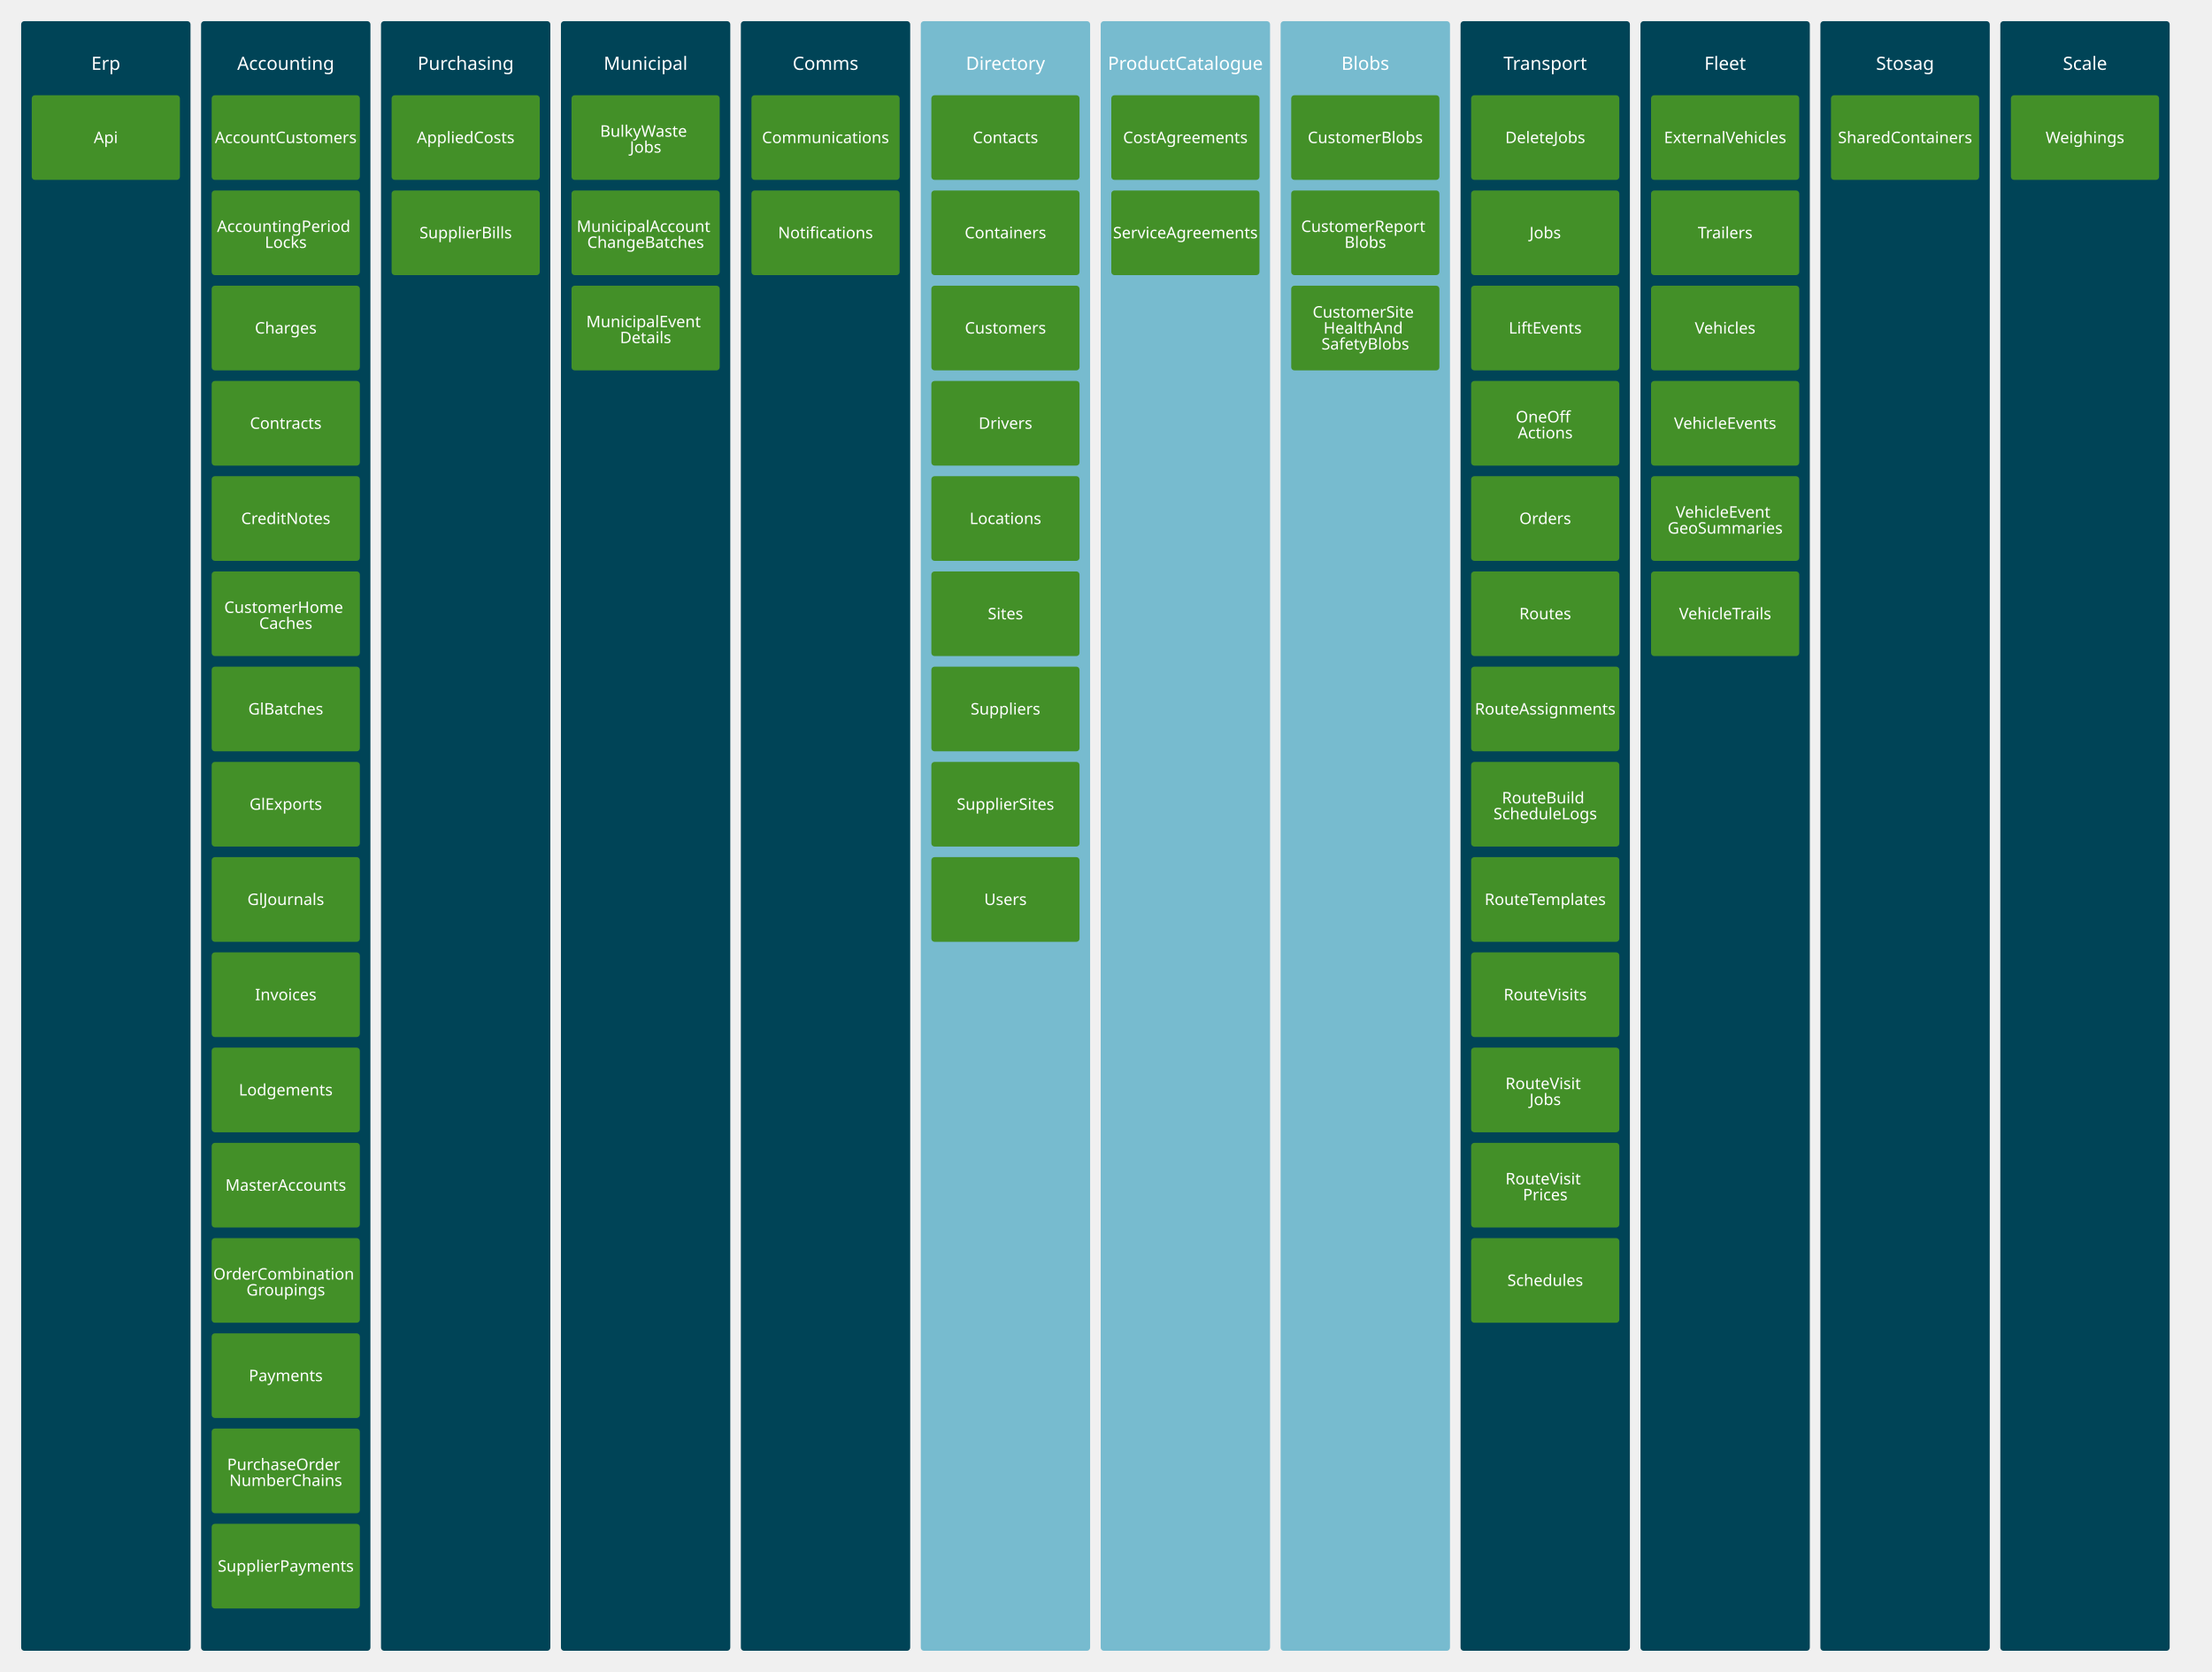
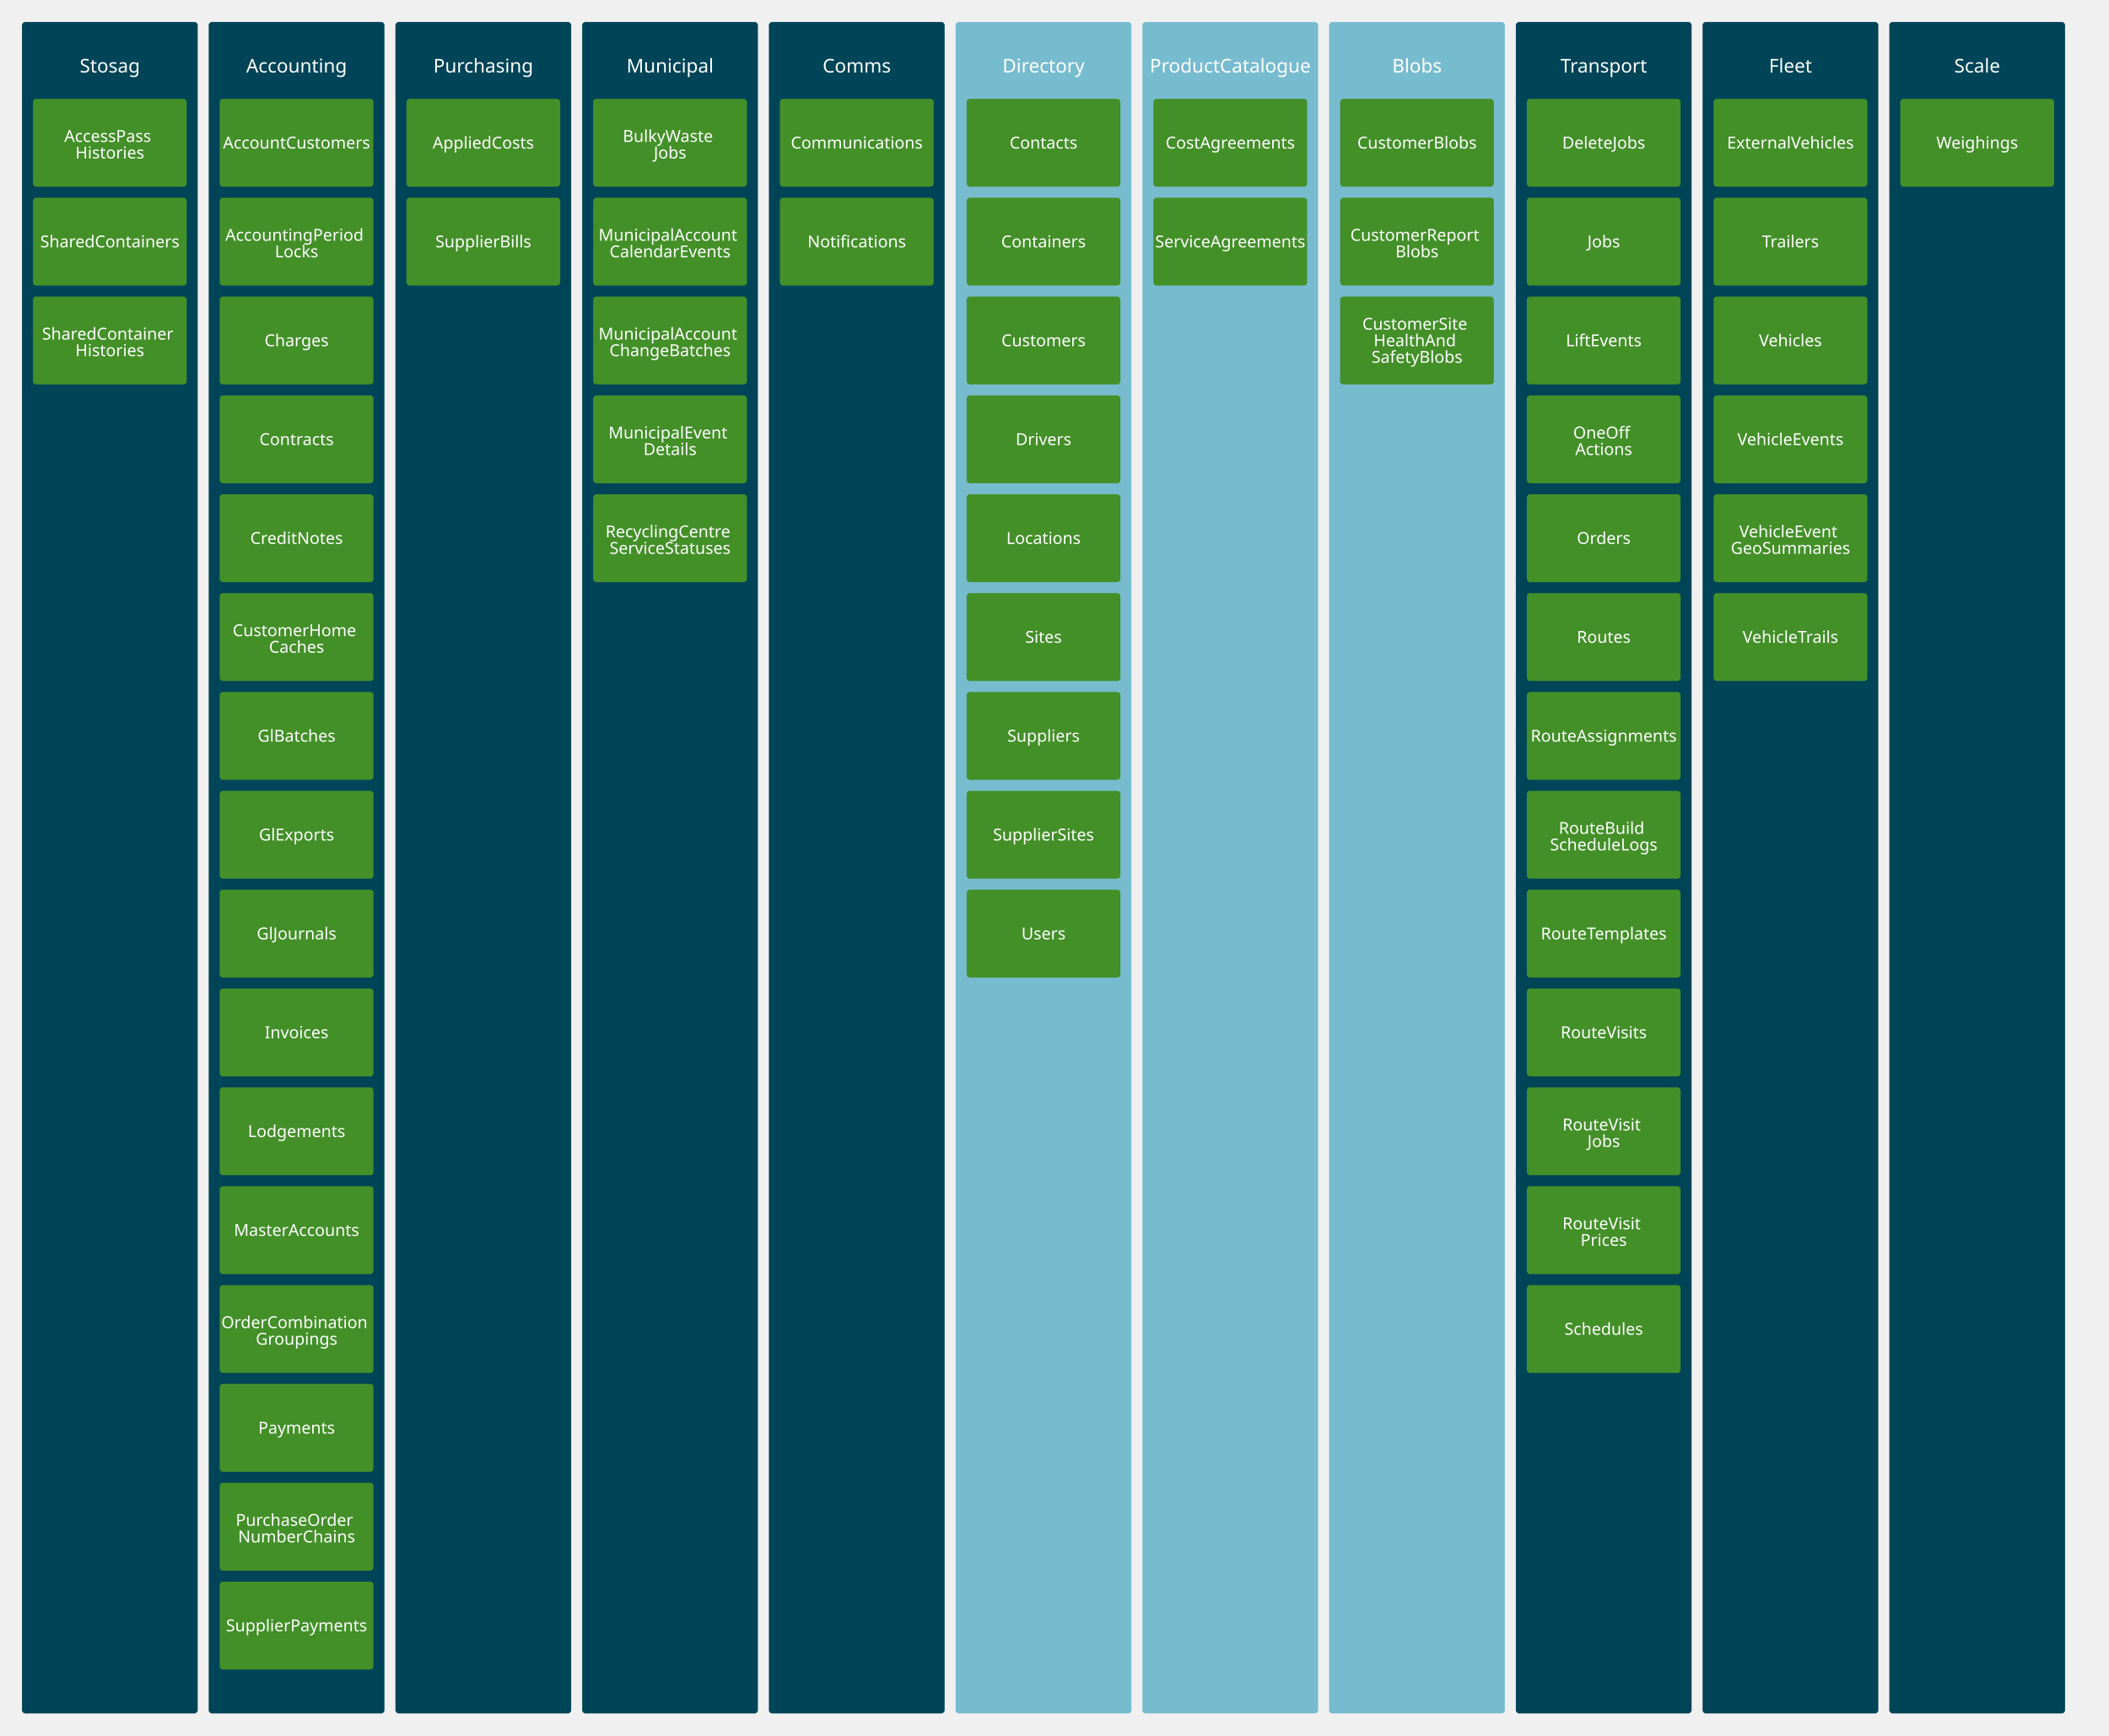
- <svg xmlns="http://www.w3.org/2000/svg" class="svgbody" viewBox="0 0 2090 1580">
+ <svg xmlns="http://www.w3.org/2000/svg" class="svgbody" viewBox="0 0 1920 1580">
  <style>
- .svgbody { font-family:'Nunito Sans', sans-serif; font-size:13pt; background-color: white; }
- text.box {
-                 font-size: 87%;
-             fill: white; }
+         .svgbody { font-family:'Nunito Sans', sans-serif; font-size:13pt; background-color: white; }
+         text.box {
+                         font-size: 87%;
+                     fill: white; }

- text.heading { fill: white; }
-                 rect.heading {
-                 stroke: none;
-                 fill: white; }
+         text.heading { fill: white; }
+                         rect.heading {
+                         stroke: none;
+                         fill: white; }

- rect.heading { fill: #004457; stroke: none; }
- rect.box { fill: #439028; }
+         rect.heading { fill: #004457; stroke: none; }
+         rect.box { fill: #439028; }

- rect.directory.heading,
- rect.productCatalogue.heading,
- rect.blobs.heading { fill: #77bbcf; }
- </style>
-   <rect class="erp heading" x="20" y="20" width="160" height="1540" rx="3" ry="3" />
-   <text class="erp heading" x="100" y="60" dominant-baseline="middle" text-anchor="middle">
-     <tspan dy="0em" x="100">Erp</tspan>
-   </text>
-   <rect class="erp box" x="30" y="90" width="140" height="80" rx="3" ry="3" />
-   <text class="erp box" x="100" y="130" dominant-baseline="middle" text-anchor="middle">
-     <tspan dy="0em" x="100">Api</tspan>
+         rect.directory.heading,
+         rect.productCatalogue.heading,
+         rect.blobs.heading { fill: #77bbcf; }
+         </style>
+   <rect class="stosag heading" x="20" y="20" width="160" height="1540" rx="3" ry="3" />
+   <text class="stosag heading" x="100" y="60" dominant-baseline="middle" text-anchor="middle">
+     <tspan dy="0em" x="100">Stosag</tspan>
+   </text>
+   <rect class="stosag box" x="30" y="90" width="140" height="80" rx="3" ry="3" />
+   <text class="stosag box" x="100" y="130" dominant-baseline="middle" text-anchor="middle">
+     <tspan dy="-0.4em" x="100">AccessPass</tspan>
+     <tspan dy="1em" x="100">Histories</tspan>
+   </text>
+   <rect class="stosag box" x="30" y="180" width="140" height="80" rx="3" ry="3" />
+   <text class="stosag box" x="100" y="220" dominant-baseline="middle" text-anchor="middle">
+     <tspan dy="0em" x="100">SharedContainers</tspan>
+   </text>
+   <rect class="stosag box" x="30" y="270" width="140" height="80" rx="3" ry="3" />
+   <text class="stosag box" x="100" y="310" dominant-baseline="middle" text-anchor="middle">
+     <tspan dy="-0.4em" x="100">SharedContainer</tspan>
+     <tspan dy="1em" x="100">Histories</tspan>
  </text>
  <rect class="accounting heading" x="190" y="20" width="160" height="1540" rx="3" ry="3" />
  <text class="accounting heading" x="270" y="60" dominant-baseline="middle" text-anchor="middle">
    <tspan dy="0em" x="270">Accounting</tspan>
  </text>
  <rect class="accounting box" x="200" y="90" width="140" height="80" rx="3" ry="3" />
  <text class="accounting box" x="270" y="130" dominant-baseline="middle" text-anchor="middle">
    <tspan dy="0em" x="270">AccountCustomers</tspan>
  </text>
  <rect class="accounting box" x="200" y="180" width="140" height="80" rx="3" ry="3" />
  <text class="accounting box" x="270" y="220" dominant-baseline="middle" text-anchor="middle">
    <tspan dy="-0.4em" x="270">AccountingPeriod</tspan>
    <tspan dy="1em" x="270">Locks</tspan>
  </text>
  <rect class="accounting box" x="200" y="270" width="140" height="80" rx="3" ry="3" />
  <text class="accounting box" x="270" y="310" dominant-baseline="middle" text-anchor="middle">
    <tspan dy="0em" x="270">Charges</tspan>
  </text>
  <rect class="accounting box" x="200" y="360" width="140" height="80" rx="3" ry="3" />
  <text class="accounting box" x="270" y="400" dominant-baseline="middle" text-anchor="middle">
    <tspan dy="0em" x="270">Contracts</tspan>
  </text>
  <rect class="accounting box" x="200" y="450" width="140" height="80" rx="3" ry="3" />
  <text class="accounting box" x="270" y="490" dominant-baseline="middle" text-anchor="middle">
    <tspan dy="0em" x="270">CreditNotes</tspan>
  </text>
  <rect class="accounting box" x="200" y="540" width="140" height="80" rx="3" ry="3" />
  <text class="accounting box" x="270" y="580" dominant-baseline="middle" text-anchor="middle">
    <tspan dy="-0.4em" x="270">CustomerHome</tspan>
    <tspan dy="1em" x="270">Caches</tspan>
  </text>
  <rect class="accounting box" x="200" y="630" width="140" height="80" rx="3" ry="3" />
  <text class="accounting box" x="270" y="670" dominant-baseline="middle" text-anchor="middle">
    <tspan dy="0em" x="270">GlBatches</tspan>
  </text>
  <rect class="accounting box" x="200" y="720" width="140" height="80" rx="3" ry="3" />
  <text class="accounting box" x="270" y="760" dominant-baseline="middle" text-anchor="middle">
    <tspan dy="0em" x="270">GlExports</tspan>
  </text>
  <rect class="accounting box" x="200" y="810" width="140" height="80" rx="3" ry="3" />
  <text class="accounting box" x="270" y="850" dominant-baseline="middle" text-anchor="middle">
    <tspan dy="0em" x="270">GlJournals</tspan>
  </text>
  <rect class="accounting box" x="200" y="900" width="140" height="80" rx="3" ry="3" />
  <text class="accounting box" x="270" y="940" dominant-baseline="middle" text-anchor="middle">
    <tspan dy="0em" x="270">Invoices</tspan>
  </text>
  <rect class="accounting box" x="200" y="990" width="140" height="80" rx="3" ry="3" />
  <text class="accounting box" x="270" y="1030" dominant-baseline="middle" text-anchor="middle">
    <tspan dy="0em" x="270">Lodgements</tspan>
  </text>
  <rect class="accounting box" x="200" y="1080" width="140" height="80" rx="3" ry="3" />
  <text class="accounting box" x="270" y="1120" dominant-baseline="middle" text-anchor="middle">
    <tspan dy="0em" x="270">MasterAccounts</tspan>
  </text>
  <rect class="accounting box" x="200" y="1170" width="140" height="80" rx="3" ry="3" />
  <text class="accounting box" x="270" y="1210" dominant-baseline="middle" text-anchor="middle">
    <tspan dy="-0.4em" x="270">OrderCombination</tspan>
    <tspan dy="1em" x="270">Groupings</tspan>
  </text>
  <rect class="accounting box" x="200" y="1260" width="140" height="80" rx="3" ry="3" />
  <text class="accounting box" x="270" y="1300" dominant-baseline="middle" text-anchor="middle">
    <tspan dy="0em" x="270">Payments</tspan>
  </text>
  <rect class="accounting box" x="200" y="1350" width="140" height="80" rx="3" ry="3" />
  <text class="accounting box" x="270" y="1390" dominant-baseline="middle" text-anchor="middle">
    <tspan dy="-0.4em" x="270">PurchaseOrder</tspan>
    <tspan dy="1em" x="270">NumberChains</tspan>
  </text>
  <rect class="accounting box" x="200" y="1440" width="140" height="80" rx="3" ry="3" />
  <text class="accounting box" x="270" y="1480" dominant-baseline="middle" text-anchor="middle">
    <tspan dy="0em" x="270">SupplierPayments</tspan>
  </text>
  <rect class="purchasing heading" x="360" y="20" width="160" height="1540" rx="3" ry="3" />
  <text class="purchasing heading" x="440" y="60" dominant-baseline="middle" text-anchor="middle">
    <tspan dy="0em" x="440">Purchasing</tspan>
  </text>
  <rect class="purchasing box" x="370" y="90" width="140" height="80" rx="3" ry="3" />
  <text class="purchasing box" x="440" y="130" dominant-baseline="middle" text-anchor="middle">
    <tspan dy="0em" x="440">AppliedCosts</tspan>
  </text>
  <rect class="purchasing box" x="370" y="180" width="140" height="80" rx="3" ry="3" />
  <text class="purchasing box" x="440" y="220" dominant-baseline="middle" text-anchor="middle">
    <tspan dy="0em" x="440">SupplierBills</tspan>
  </text>
  <rect class="municipal heading" x="530" y="20" width="160" height="1540" rx="3" ry="3" />
  <text class="municipal heading" x="610" y="60" dominant-baseline="middle" text-anchor="middle">
    <tspan dy="0em" x="610">Municipal</tspan>
  </text>
  <rect class="municipal box" x="540" y="90" width="140" height="80" rx="3" ry="3" />
  <text class="municipal box" x="610" y="130" dominant-baseline="middle" text-anchor="middle">
    <tspan dy="-0.4em" x="610">BulkyWaste</tspan>
    <tspan dy="1em" x="610">Jobs</tspan>
  </text>
  <rect class="municipal box" x="540" y="180" width="140" height="80" rx="3" ry="3" />
  <text class="municipal box" x="610" y="220" dominant-baseline="middle" text-anchor="middle">
    <tspan dy="-0.4em" x="610">MunicipalAccount</tspan>
-     <tspan dy="1em" x="610">ChangeBatches</tspan>
+     <tspan dy="1em" x="610">CalendarEvents</tspan>
  </text>
  <rect class="municipal box" x="540" y="270" width="140" height="80" rx="3" ry="3" />
  <text class="municipal box" x="610" y="310" dominant-baseline="middle" text-anchor="middle">
+     <tspan dy="-0.4em" x="610">MunicipalAccount</tspan>
+     <tspan dy="1em" x="610">ChangeBatches</tspan>
+   </text>
+   <rect class="municipal box" x="540" y="360" width="140" height="80" rx="3" ry="3" />
+   <text class="municipal box" x="610" y="400" dominant-baseline="middle" text-anchor="middle">
    <tspan dy="-0.4em" x="610">MunicipalEvent</tspan>
    <tspan dy="1em" x="610">Details</tspan>
+   </text>
+   <rect class="municipal box" x="540" y="450" width="140" height="80" rx="3" ry="3" />
+   <text class="municipal box" x="610" y="490" dominant-baseline="middle" text-anchor="middle">
+     <tspan dy="-0.4em" x="610">RecyclingCentre</tspan>
+     <tspan dy="1em" x="610">ServiceStatuses</tspan>
  </text>
  <rect class="comms heading" x="700" y="20" width="160" height="1540" rx="3" ry="3" />
  <text class="comms heading" x="780" y="60" dominant-baseline="middle" text-anchor="middle">
    <tspan dy="0em" x="780">Comms</tspan>
  </text>
  <rect class="comms box" x="710" y="90" width="140" height="80" rx="3" ry="3" />
  <text class="comms box" x="780" y="130" dominant-baseline="middle" text-anchor="middle">
    <tspan dy="0em" x="780">Communications</tspan>
  </text>
  <rect class="comms box" x="710" y="180" width="140" height="80" rx="3" ry="3" />
  <text class="comms box" x="780" y="220" dominant-baseline="middle" text-anchor="middle">
    <tspan dy="0em" x="780">Notifications</tspan>
  </text>
  <rect class="directory heading" x="870" y="20" width="160" height="1540" rx="3" ry="3" />
  <text class="directory heading" x="950" y="60" dominant-baseline="middle" text-anchor="middle">
    <tspan dy="0em" x="950">Directory</tspan>
  </text>
  <rect class="directory box" x="880" y="90" width="140" height="80" rx="3" ry="3" />
  <text class="directory box" x="950" y="130" dominant-baseline="middle" text-anchor="middle">
    <tspan dy="0em" x="950">Contacts</tspan>
  </text>
  <rect class="directory box" x="880" y="180" width="140" height="80" rx="3" ry="3" />
  <text class="directory box" x="950" y="220" dominant-baseline="middle" text-anchor="middle">
    <tspan dy="0em" x="950">Containers</tspan>
  </text>
  <rect class="directory box" x="880" y="270" width="140" height="80" rx="3" ry="3" />
  <text class="directory box" x="950" y="310" dominant-baseline="middle" text-anchor="middle">
    <tspan dy="0em" x="950">Customers</tspan>
  </text>
  <rect class="directory box" x="880" y="360" width="140" height="80" rx="3" ry="3" />
  <text class="directory box" x="950" y="400" dominant-baseline="middle" text-anchor="middle">
    <tspan dy="0em" x="950">Drivers</tspan>
  </text>
  <rect class="directory box" x="880" y="450" width="140" height="80" rx="3" ry="3" />
  <text class="directory box" x="950" y="490" dominant-baseline="middle" text-anchor="middle">
    <tspan dy="0em" x="950">Locations</tspan>
  </text>
  <rect class="directory box" x="880" y="540" width="140" height="80" rx="3" ry="3" />
  <text class="directory box" x="950" y="580" dominant-baseline="middle" text-anchor="middle">
    <tspan dy="0em" x="950">Sites</tspan>
  </text>
  <rect class="directory box" x="880" y="630" width="140" height="80" rx="3" ry="3" />
  <text class="directory box" x="950" y="670" dominant-baseline="middle" text-anchor="middle">
    <tspan dy="0em" x="950">Suppliers</tspan>
  </text>
  <rect class="directory box" x="880" y="720" width="140" height="80" rx="3" ry="3" />
  <text class="directory box" x="950" y="760" dominant-baseline="middle" text-anchor="middle">
    <tspan dy="0em" x="950">SupplierSites</tspan>
  </text>
  <rect class="directory box" x="880" y="810" width="140" height="80" rx="3" ry="3" />
  <text class="directory box" x="950" y="850" dominant-baseline="middle" text-anchor="middle">
    <tspan dy="0em" x="950">Users</tspan>
  </text>
  <rect class="productCatalogue heading" x="1040" y="20" width="160" height="1540" rx="3" ry="3" />
  <text class="productCatalogue heading" x="1120" y="60" dominant-baseline="middle" text-anchor="middle">
    <tspan dy="0em" x="1120">ProductCatalogue</tspan>
  </text>
  <rect class="productCatalogue box" x="1050" y="90" width="140" height="80" rx="3" ry="3" />
  <text class="productCatalogue box" x="1120" y="130" dominant-baseline="middle" text-anchor="middle">
    <tspan dy="0em" x="1120">CostAgreements</tspan>
  </text>
  <rect class="productCatalogue box" x="1050" y="180" width="140" height="80" rx="3" ry="3" />
  <text class="productCatalogue box" x="1120" y="220" dominant-baseline="middle" text-anchor="middle">
    <tspan dy="0em" x="1120">ServiceAgreements</tspan>
  </text>
  <rect class="blobs heading" x="1210" y="20" width="160" height="1540" rx="3" ry="3" />
  <text class="blobs heading" x="1290" y="60" dominant-baseline="middle" text-anchor="middle">
    <tspan dy="0em" x="1290">Blobs</tspan>
  </text>
  <rect class="blobs box" x="1220" y="90" width="140" height="80" rx="3" ry="3" />
  <text class="blobs box" x="1290" y="130" dominant-baseline="middle" text-anchor="middle">
    <tspan dy="0em" x="1290">CustomerBlobs</tspan>
  </text>
  <rect class="blobs box" x="1220" y="180" width="140" height="80" rx="3" ry="3" />
  <text class="blobs box" x="1290" y="220" dominant-baseline="middle" text-anchor="middle">
    <tspan dy="-0.4em" x="1290">CustomerReport</tspan>
    <tspan dy="1em" x="1290">Blobs</tspan>
  </text>
  <rect class="blobs box" x="1220" y="270" width="140" height="80" rx="3" ry="3" />
  <text class="blobs box" x="1290" y="310" dominant-baseline="middle" text-anchor="middle">
    <tspan dy="-1em" x="1290">CustomerSite</tspan>
    <tspan dy="1em" x="1290">HealthAnd</tspan>
    <tspan dy="1em" x="1290">SafetyBlobs</tspan>
  </text>
  <rect class="transport heading" x="1380" y="20" width="160" height="1540" rx="3" ry="3" />
  <text class="transport heading" x="1460" y="60" dominant-baseline="middle" text-anchor="middle">
    <tspan dy="0em" x="1460">Transport</tspan>
  </text>
  <rect class="transport box" x="1390" y="90" width="140" height="80" rx="3" ry="3" />
  <text class="transport box" x="1460" y="130" dominant-baseline="middle" text-anchor="middle">
    <tspan dy="0em" x="1460">DeleteJobs</tspan>
  </text>
  <rect class="transport box" x="1390" y="180" width="140" height="80" rx="3" ry="3" />
  <text class="transport box" x="1460" y="220" dominant-baseline="middle" text-anchor="middle">
    <tspan dy="0em" x="1460">Jobs</tspan>
  </text>
  <rect class="transport box" x="1390" y="270" width="140" height="80" rx="3" ry="3" />
  <text class="transport box" x="1460" y="310" dominant-baseline="middle" text-anchor="middle">
    <tspan dy="0em" x="1460">LiftEvents</tspan>
  </text>
  <rect class="transport box" x="1390" y="360" width="140" height="80" rx="3" ry="3" />
  <text class="transport box" x="1460" y="400" dominant-baseline="middle" text-anchor="middle">
    <tspan dy="-0.4em" x="1460">OneOff</tspan>
    <tspan dy="1em" x="1460">Actions</tspan>
  </text>
  <rect class="transport box" x="1390" y="450" width="140" height="80" rx="3" ry="3" />
  <text class="transport box" x="1460" y="490" dominant-baseline="middle" text-anchor="middle">
    <tspan dy="0em" x="1460">Orders</tspan>
  </text>
  <rect class="transport box" x="1390" y="540" width="140" height="80" rx="3" ry="3" />
  <text class="transport box" x="1460" y="580" dominant-baseline="middle" text-anchor="middle">
    <tspan dy="0em" x="1460">Routes</tspan>
  </text>
  <rect class="transport box" x="1390" y="630" width="140" height="80" rx="3" ry="3" />
  <text class="transport box" x="1460" y="670" dominant-baseline="middle" text-anchor="middle">
    <tspan dy="0em" x="1460">RouteAssignments</tspan>
  </text>
  <rect class="transport box" x="1390" y="720" width="140" height="80" rx="3" ry="3" />
  <text class="transport box" x="1460" y="760" dominant-baseline="middle" text-anchor="middle">
    <tspan dy="-0.4em" x="1460">RouteBuild</tspan>
    <tspan dy="1em" x="1460">ScheduleLogs</tspan>
  </text>
  <rect class="transport box" x="1390" y="810" width="140" height="80" rx="3" ry="3" />
  <text class="transport box" x="1460" y="850" dominant-baseline="middle" text-anchor="middle">
    <tspan dy="0em" x="1460">RouteTemplates</tspan>
  </text>
  <rect class="transport box" x="1390" y="900" width="140" height="80" rx="3" ry="3" />
  <text class="transport box" x="1460" y="940" dominant-baseline="middle" text-anchor="middle">
    <tspan dy="0em" x="1460">RouteVisits</tspan>
  </text>
  <rect class="transport box" x="1390" y="990" width="140" height="80" rx="3" ry="3" />
  <text class="transport box" x="1460" y="1030" dominant-baseline="middle" text-anchor="middle">
    <tspan dy="-0.4em" x="1460">RouteVisit</tspan>
    <tspan dy="1em" x="1460">Jobs</tspan>
  </text>
  <rect class="transport box" x="1390" y="1080" width="140" height="80" rx="3" ry="3" />
  <text class="transport box" x="1460" y="1120" dominant-baseline="middle" text-anchor="middle">
    <tspan dy="-0.4em" x="1460">RouteVisit</tspan>
    <tspan dy="1em" x="1460">Prices</tspan>
  </text>
  <rect class="transport box" x="1390" y="1170" width="140" height="80" rx="3" ry="3" />
  <text class="transport box" x="1460" y="1210" dominant-baseline="middle" text-anchor="middle">
    <tspan dy="0em" x="1460">Schedules</tspan>
  </text>
  <rect class="fleet heading" x="1550" y="20" width="160" height="1540" rx="3" ry="3" />
  <text class="fleet heading" x="1630" y="60" dominant-baseline="middle" text-anchor="middle">
    <tspan dy="0em" x="1630">Fleet</tspan>
  </text>
  <rect class="fleet box" x="1560" y="90" width="140" height="80" rx="3" ry="3" />
  <text class="fleet box" x="1630" y="130" dominant-baseline="middle" text-anchor="middle">
    <tspan dy="0em" x="1630">ExternalVehicles</tspan>
  </text>
  <rect class="fleet box" x="1560" y="180" width="140" height="80" rx="3" ry="3" />
  <text class="fleet box" x="1630" y="220" dominant-baseline="middle" text-anchor="middle">
    <tspan dy="0em" x="1630">Trailers</tspan>
  </text>
  <rect class="fleet box" x="1560" y="270" width="140" height="80" rx="3" ry="3" />
  <text class="fleet box" x="1630" y="310" dominant-baseline="middle" text-anchor="middle">
    <tspan dy="0em" x="1630">Vehicles</tspan>
  </text>
  <rect class="fleet box" x="1560" y="360" width="140" height="80" rx="3" ry="3" />
  <text class="fleet box" x="1630" y="400" dominant-baseline="middle" text-anchor="middle">
    <tspan dy="0em" x="1630">VehicleEvents</tspan>
  </text>
  <rect class="fleet box" x="1560" y="450" width="140" height="80" rx="3" ry="3" />
  <text class="fleet box" x="1630" y="490" dominant-baseline="middle" text-anchor="middle">
    <tspan dy="-0.4em" x="1630">VehicleEvent</tspan>
    <tspan dy="1em" x="1630">GeoSummaries</tspan>
  </text>
  <rect class="fleet box" x="1560" y="540" width="140" height="80" rx="3" ry="3" />
  <text class="fleet box" x="1630" y="580" dominant-baseline="middle" text-anchor="middle">
    <tspan dy="0em" x="1630">VehicleTrails</tspan>
  </text>
-   <rect class="stosag heading" x="1720" y="20" width="160" height="1540" rx="3" ry="3" />
-   <text class="stosag heading" x="1800" y="60" dominant-baseline="middle" text-anchor="middle">
-     <tspan dy="0em" x="1800">Stosag</tspan>
-   </text>
-   <rect class="stosag box" x="1730" y="90" width="140" height="80" rx="3" ry="3" />
-   <text class="stosag box" x="1800" y="130" dominant-baseline="middle" text-anchor="middle">
-     <tspan dy="0em" x="1800">SharedContainers</tspan>
-   </text>
-   <rect class="scale heading" x="1890" y="20" width="160" height="1540" rx="3" ry="3" />
-   <text class="scale heading" x="1970" y="60" dominant-baseline="middle" text-anchor="middle">
-     <tspan dy="0em" x="1970">Scale</tspan>
-   </text>
-   <rect class="scale box" x="1900" y="90" width="140" height="80" rx="3" ry="3" />
-   <text class="scale box" x="1970" y="130" dominant-baseline="middle" text-anchor="middle">
-     <tspan dy="0em" x="1970">Weighings</tspan>
+   <rect class="scale heading" x="1720" y="20" width="160" height="1540" rx="3" ry="3" />
+   <text class="scale heading" x="1800" y="60" dominant-baseline="middle" text-anchor="middle">
+     <tspan dy="0em" x="1800">Scale</tspan>
+   </text>
+   <rect class="scale box" x="1730" y="90" width="140" height="80" rx="3" ry="3" />
+   <text class="scale box" x="1800" y="130" dominant-baseline="middle" text-anchor="middle">
+     <tspan dy="0em" x="1800">Weighings</tspan>
  </text>
</svg>
